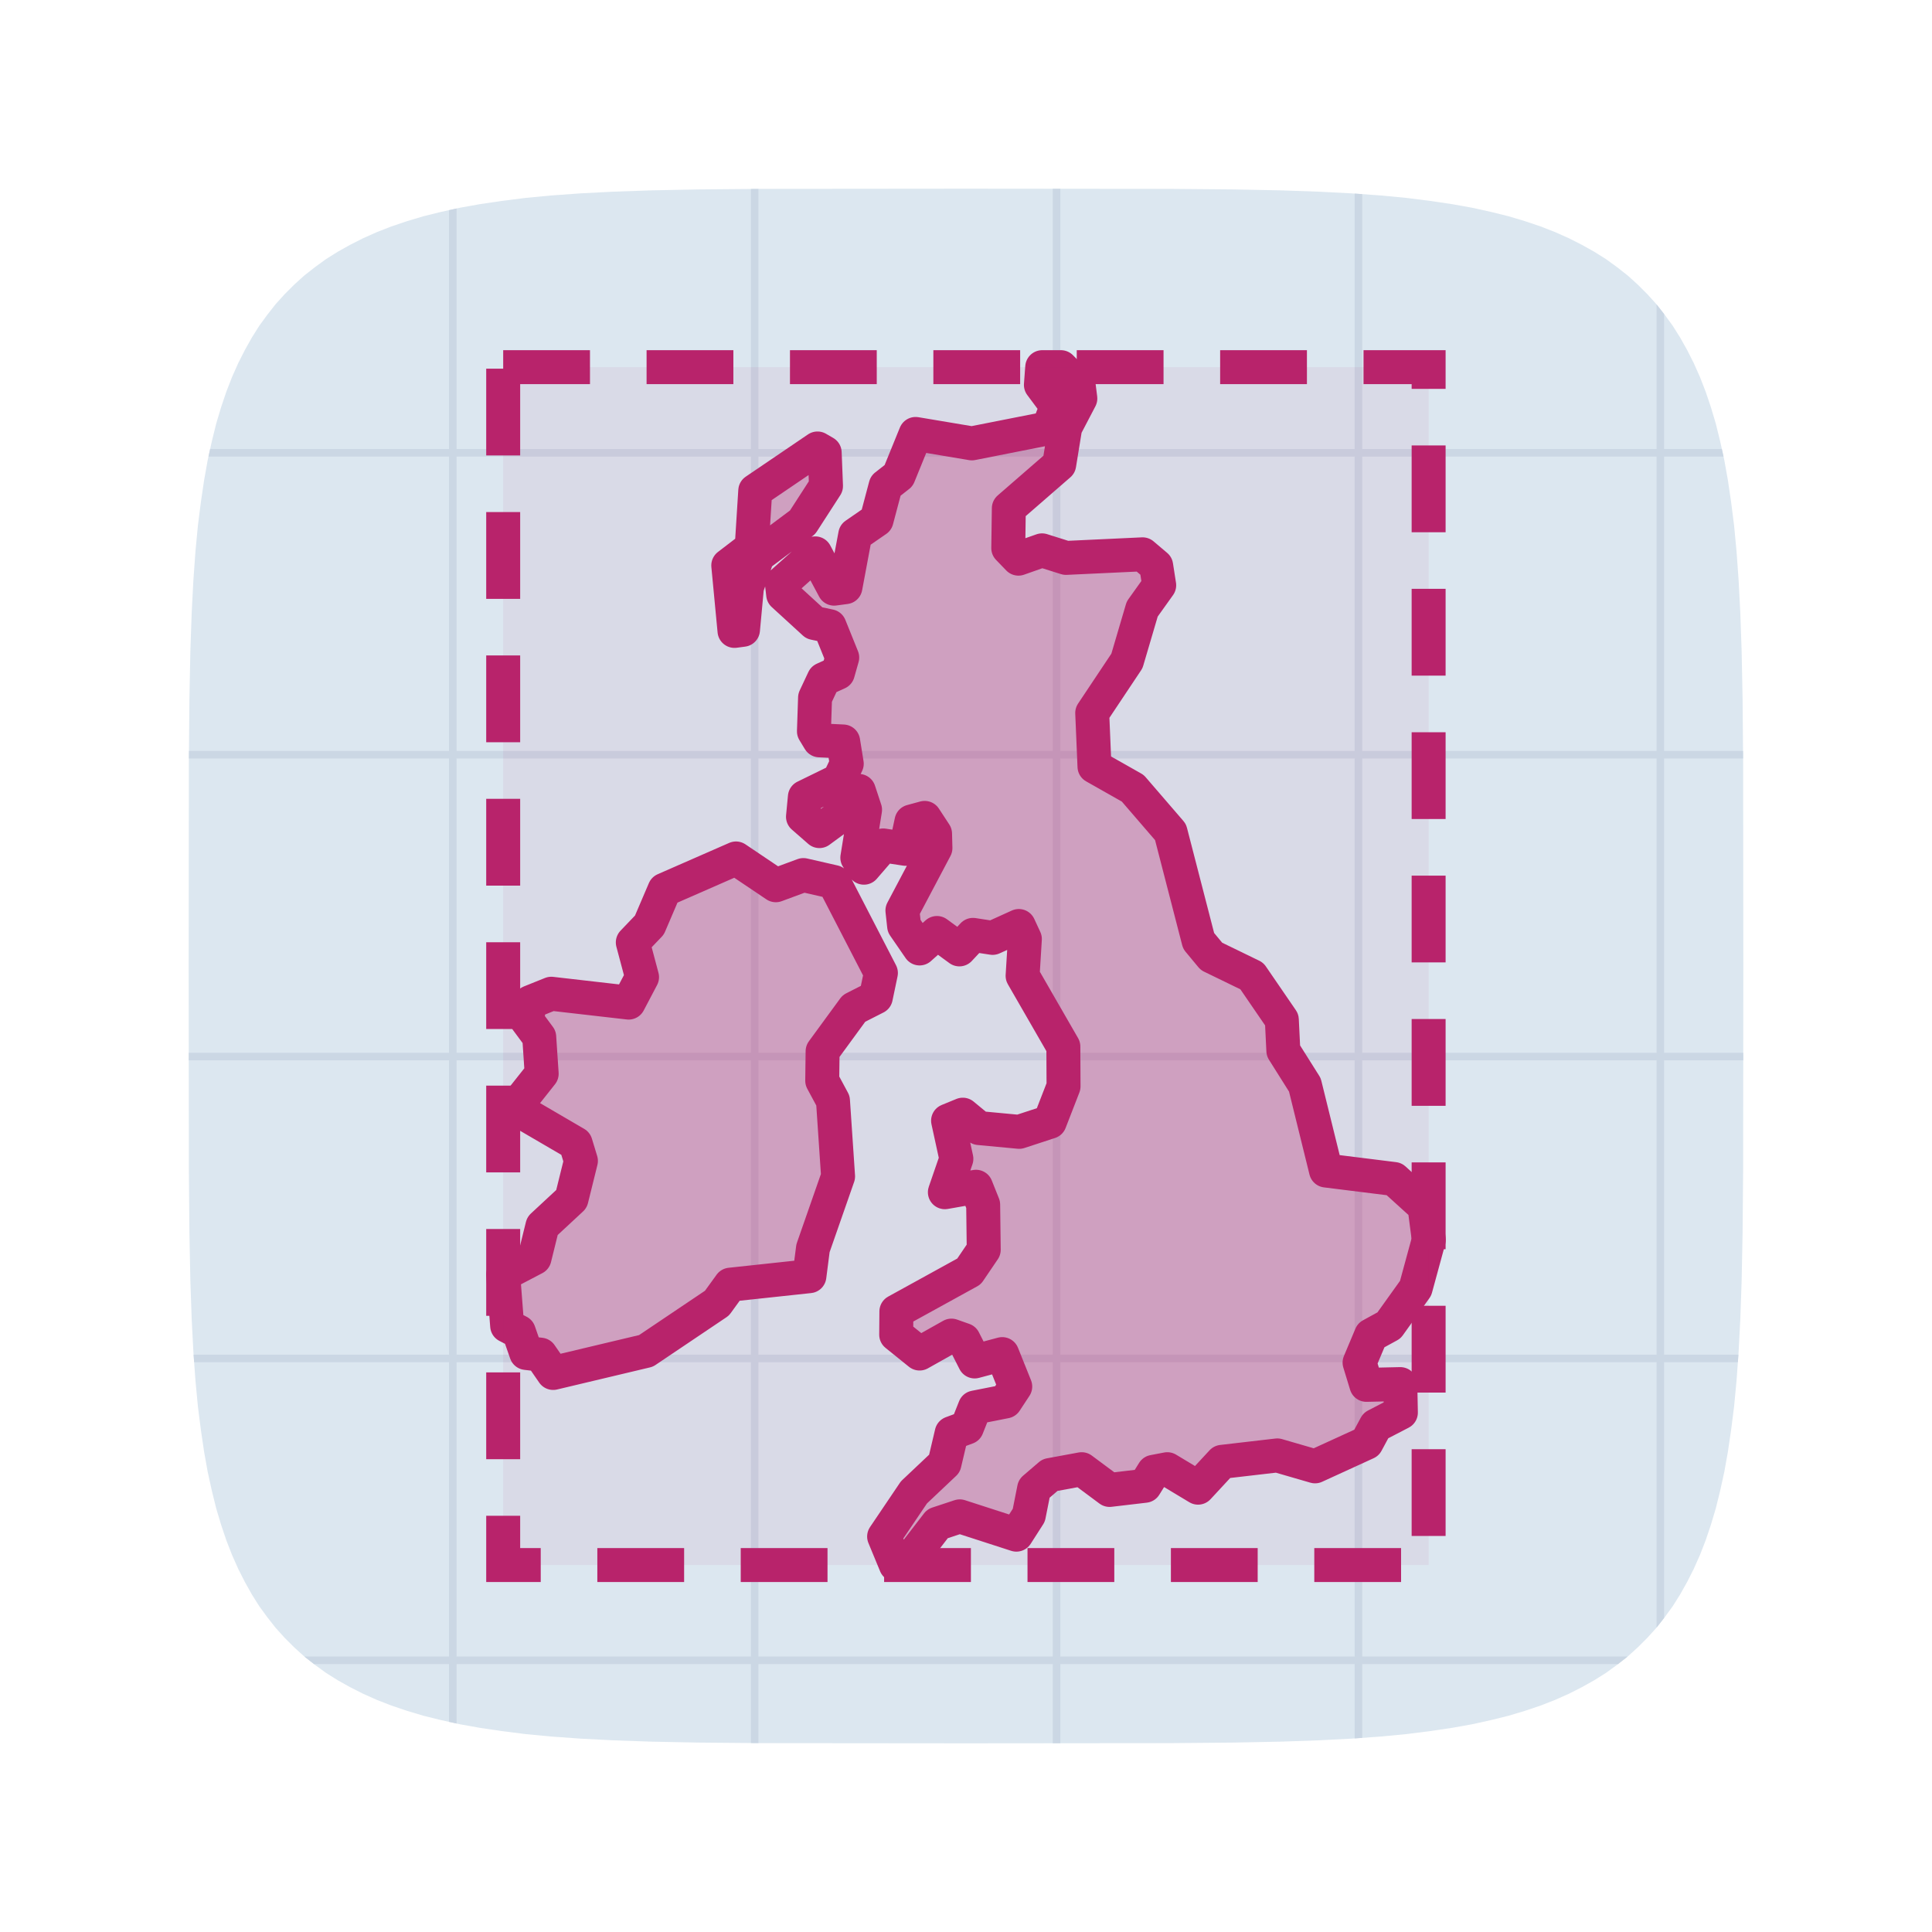
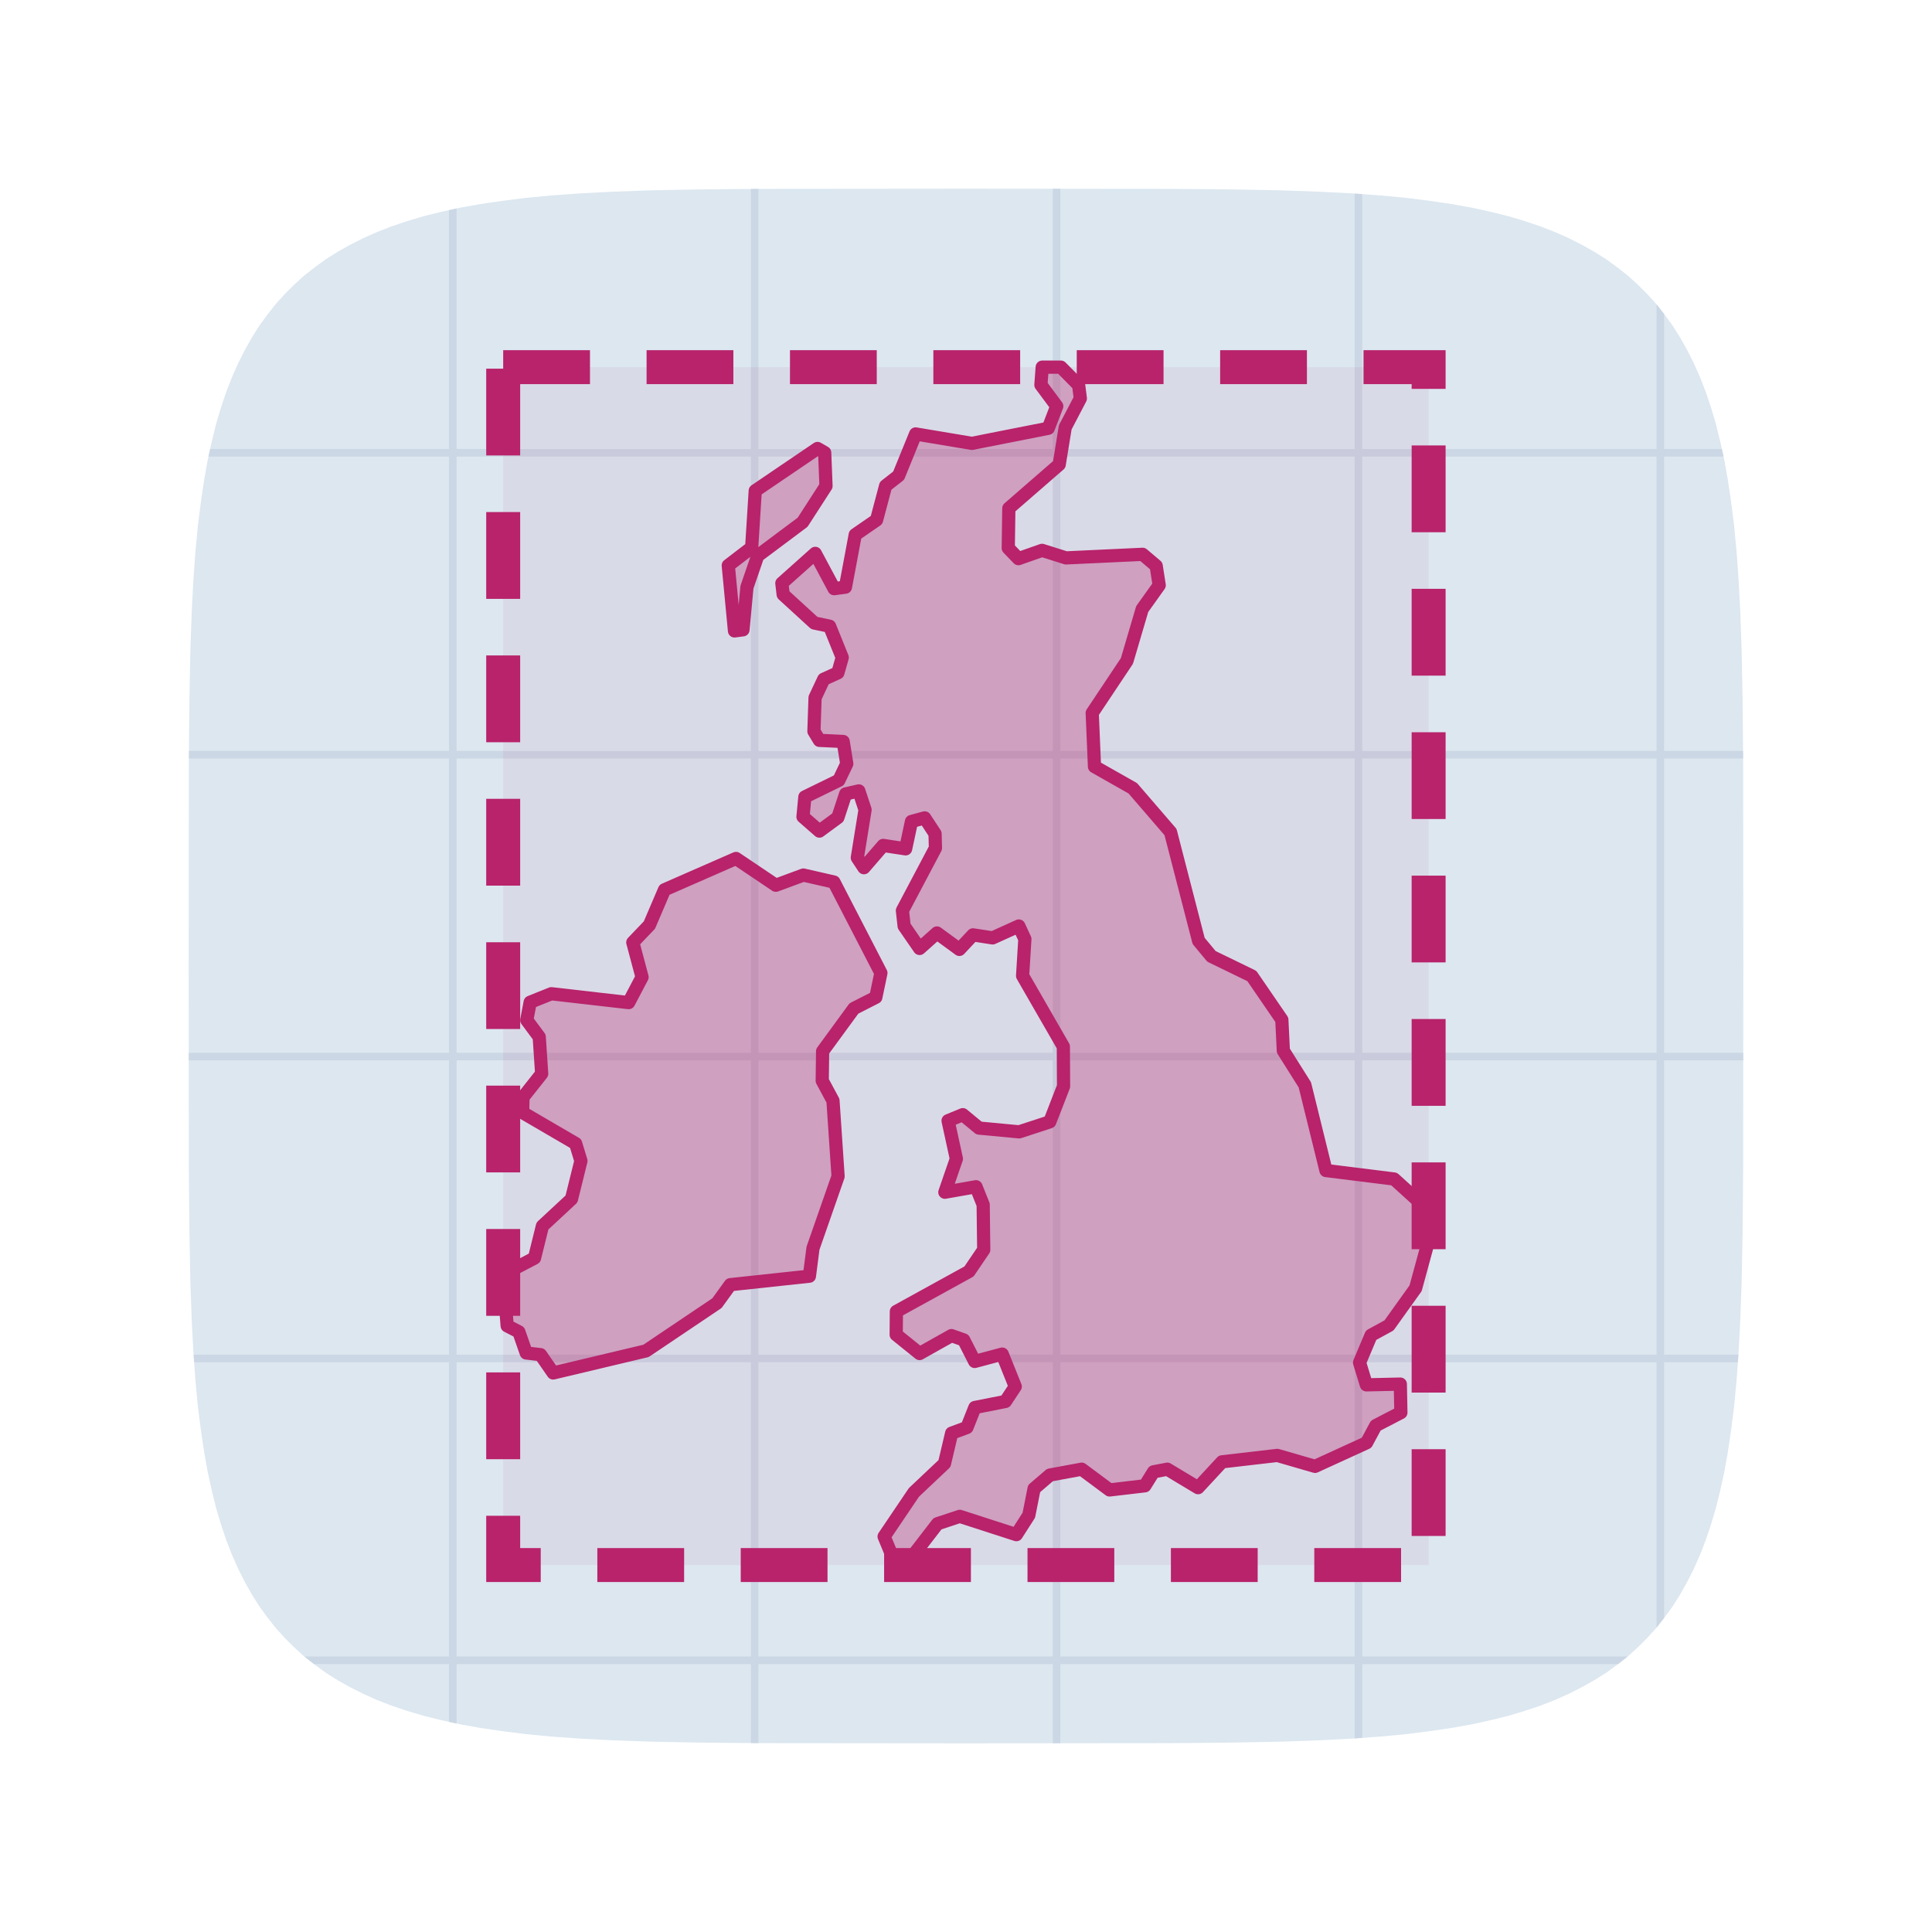
<svg xmlns="http://www.w3.org/2000/svg" xmlns:xlink="http://www.w3.org/1999/xlink" viewBox="0 0 1024 1024" width="1024" height="1024">
  <defs>
    <path id="squircle" d="M 924.0 512.0 L 923.9 619.7 L 923.6 654.0 L 923.1 679.0 L 922.4 699.2 L 921.5 716.5 L 920.4 731.8 L 919.1 745.5 L 917.5 758.1 L 915.8 769.6 L 913.9 780.2 L 911.7 790.2 L 909.4 799.5 L 906.8 808.2 L 904.0 816.5 L 901.0 824.2 L 897.7 831.6 L 894.2 838.5 L 890.5 845.1 L 886.6 851.3 L 882.3 857.2 L 877.9 862.8 L 873.1 868.1 L 868.1 873.1 L 862.8 877.9 L 857.2 882.3 L 851.3 886.6 L 845.1 890.5 L 838.5 894.2 L 831.6 897.7 L 824.2 901.0 L 816.5 904.0 L 808.2 906.8 L 799.5 909.4 L 790.2 911.7 L 780.2 913.9 L 769.6 915.8 L 758.1 917.5 L 745.5 919.1 L 731.8 920.4 L 716.5 921.5 L 699.2 922.4 L 679.0 923.1 L 654.0 923.6 L 619.7 923.9 L 512.0 924.0 L 404.3 923.9 L 370.0 923.6 L 345.0 923.1 L 324.8 922.4 L 307.5 921.5 L 292.2 920.4 L 278.5 919.1 L 265.9 917.5 L 254.4 915.8 L 243.8 913.9 L 233.8 911.7 L 224.5 909.4 L 215.8 906.8 L 207.5 904.0 L 199.8 901.0 L 192.4 897.7 L 185.5 894.2 L 178.9 890.5 L 172.7 886.6 L 166.8 882.3 L 161.2 877.9 L 155.9 873.1 L 150.9 868.1 L 146.1 862.8 L 141.7 857.2 L 137.4 851.3 L 133.5 845.1 L 129.8 838.5 L 126.3 831.6 L 123.0 824.2 L 120.0 816.5 L 117.2 808.2 L 114.6 799.5 L 112.3 790.2 L 110.1 780.2 L 108.2 769.6 L 106.5 758.1 L 104.9 745.5 L 103.6 731.8 L 102.5 716.5 L 101.6 699.2 L 100.9 679.0 L 100.4 654.0 L 100.1 619.7 L 100.0 512.0 L 100.1 404.3 L 100.4 370.0 L 100.9 345.0 L 101.6 324.8 L 102.5 307.5 L 103.6 292.2 L 104.9 278.5 L 106.5 265.9 L 108.2 254.4 L 110.1 243.8 L 112.3 233.8 L 114.6 224.5 L 117.2 215.8 L 120.0 207.5 L 123.0 199.8 L 126.3 192.4 L 129.8 185.5 L 133.5 178.9 L 137.4 172.7 L 141.7 166.8 L 146.1 161.2 L 150.9 155.9 L 155.9 150.9 L 161.2 146.1 L 166.8 141.7 L 172.7 137.4 L 178.9 133.5 L 185.5 129.8 L 192.4 126.3 L 199.8 123.0 L 207.5 120.0 L 215.8 117.2 L 224.5 114.6 L 233.8 112.3 L 243.8 110.1 L 254.4 108.2 L 265.9 106.5 L 278.5 104.9 L 292.2 103.6 L 307.5 102.5 L 324.8 101.6 L 345.0 100.9 L 370.0 100.4 L 404.3 100.1 L 512.0 100.0 L 619.7 100.1 L 654.0 100.4 L 679.0 100.9 L 699.2 101.6 L 716.5 102.5 L 731.8 103.6 L 745.5 104.9 L 758.1 106.5 L 769.6 108.2 L 780.2 110.1 L 790.2 112.3 L 799.5 114.6 L 808.2 117.2 L 816.5 120.0 L 824.2 123.0 L 831.6 126.3 L 838.5 129.8 L 845.1 133.5 L 851.3 137.4 L 857.2 141.7 L 862.8 146.1 L 868.1 150.9 L 873.1 155.9 L 877.9 161.2 L 882.3 166.8 L 886.6 172.7 L 890.5 178.9 L 894.2 185.5 L 897.7 192.4 L 901.0 199.8 L 904.0 207.5 L 906.8 215.8 L 909.4 224.5 L 911.7 233.8 L 913.9 243.8 L 915.8 254.4 L 917.5 265.9 L 919.1 278.5 L 920.4 292.2 L 921.5 307.5 L 922.4 324.8 L 923.1 345.0 L 923.6 370.0 L 923.9 404.3 Z" />
    <clipPath id="tile">
      <use xlink:href="#squircle" />
    </clipPath>
  </defs>
  <g clip-path="url(#tile)">
    <g>
      <rect x="0" y="0" width="1024" height="1024" fill="#DCE7F0" />
      <path d="M80 0V1024M240 0V1024M400 0V1024M560 0V1024M720 0V1024M880 0V1024M0 80H1024M0 240H1024M0 400H1024M0 560H1024M0 720H1024M0 880H1024" stroke="#CBD7E4" stroke-width="4" fill="none" />
-       <path d="M432.1 293.3L442.1 312.0L448.1 311.2L453.3 283.4L464.6 275.6L469.4 257.5L476.3 252.1L485.3 230.0L515.1 235.0L555.6 227.0L560.1 215.3L551.7 204.0L552.4 194.6L562.3 194.6L571.7 204.1L572.6 211.2L564.6 226.5L561.4 246.2L534.7 269.4L534.4 290.5L539.8 296.1L552.3 291.7L565.0 295.7L605.6 293.8L612.8 299.9L614.4 310.2L605.4 322.8L597.3 350.3L578.9 377.9L580.1 406.3L600.4 417.8L620.4 441.0L635.3 498.7L642.1 506.9L663.5 517.3L679.4 540.5L680.2 556.9L691.6 575.0L702.8 620.4L738.9 624.9L755.0 639.5L757.3 657.1L750.3 682.8L736.2 702.5L726.7 707.7L720.6 722.2L724.2 734.0L742.2 733.6L742.5 748.7L729.2 755.6L724.3 764.7L697.0 777.2L677.0 771.4L647.7 774.8L635.0 788.5L618.7 778.7L611.4 780.1L606.8 787.5L588.1 789.7L573.3 778.7L556.5 781.8L548.1 789.0L545.3 803.1L538.7 813.4L508.7 803.7L496.9 807.6L481.1 828.1L474.8 829.4L468.6 814.4L484.4 791.0L500.6 775.7L504.4 759.6L512.5 756.6L516.7 746.0L532.9 742.8L538.1 734.9L531.2 717.7L516.6 721.6L510.8 710.2L504.3 707.9L487.4 717.4L475.0 707.4L475.1 695.1L513.6 673.9L521.4 662.4L521.1 638.5L517.3 629.0L500.8 631.9L506.9 614.2L502.5 594.0L510.3 590.8L518.9 597.9L540.2 599.9L556.4 594.6L563.7 575.8L563.6 554.7L542.0 517.2L543.2 497.7L540.0 490.8L526.1 497.1L515.7 495.5L508.5 503.2L496.6 494.5L487.4 502.7L479.2 490.8L478.3 482.6L495.8 449.5L495.6 441.9L490.1 433.5L483.1 435.4L480.0 449.9L468.1 448.1L457.9 459.9L454.4 454.6L458.5 429.2L455.2 419.2L448.2 420.8L444.1 433.3L434.3 440.5L425.6 432.9L426.6 422.4L444.6 413.6L448.8 404.8L446.9 393.0L434.3 392.4L431.4 387.6L432.0 369.8L436.6 360.0L444.1 356.6L446.4 348.5L439.7 331.9L431.6 330.2L415.1 315.1L414.4 309.1L432.1 293.3ZM266.7 675.5L283.3 666.8L287.5 649.8L302.9 635.5L307.9 615.3L305.1 606.1L277.0 589.7L277.2 581.6L287.1 569.1L285.8 549.6L279.2 540.7L281.0 531.2L292.2 526.7L333.2 531.4L340.3 517.9L335.4 499.5L344.2 490.3L352.2 471.6L390.1 455.0L411.2 469.2L425.8 463.8L442.0 467.5L466.9 515.7L464.2 528.6L452.6 534.5L436.0 557.2L435.8 572.8L441.5 583.4L444.2 623.5L430.9 661.6L429.0 676.4L387.1 680.9L380.0 690.7L342.4 716.0L293.2 727.7L286.5 718.0L278.9 717.1L275.0 705.9L268.8 702.7L266.7 675.5ZM386.0 299.7L398.4 290.2L400.3 260.1L433.3 237.7L437.1 239.9L437.8 257.6L425.4 276.8L401.6 294.6L395.9 311.2L393.8 333.8L389.3 334.4L386.0 299.7Z" fill="#B8236B" fill-opacity="0.32" stroke="#B8236B" stroke-width="18" stroke-linejoin="round" fill-rule="evenodd" />
+       <path d="M432.1 293.3L442.1 312.0L448.1 311.2L453.3 283.4L464.6 275.6L469.4 257.5L476.3 252.1L485.3 230.0L515.1 235.0L555.6 227.0L560.1 215.3L551.7 204.0L552.4 194.6L562.3 194.6L571.7 204.1L572.6 211.2L564.6 226.5L561.4 246.2L534.7 269.4L534.4 290.5L539.8 296.1L552.3 291.7L565.0 295.7L605.6 293.8L612.8 299.9L614.4 310.2L605.4 322.8L597.3 350.3L578.9 377.9L580.1 406.3L600.4 417.8L620.4 441.0L635.3 498.7L642.1 506.9L663.5 517.3L679.4 540.5L680.2 556.9L691.6 575.0L702.8 620.4L738.9 624.9L755.0 639.5L757.3 657.1L750.3 682.8L736.2 702.5L726.7 707.7L720.6 722.2L724.2 734.0L742.2 733.6L742.5 748.7L729.2 755.6L724.3 764.7L697.0 777.2L677.0 771.4L647.7 774.8L635.0 788.5L618.7 778.7L611.4 780.1L606.8 787.5L588.1 789.7L573.3 778.7L556.5 781.8L548.1 789.0L545.3 803.1L538.7 813.4L508.7 803.7L496.9 807.6L481.1 828.1L474.8 829.4L468.6 814.4L484.4 791.0L500.6 775.7L504.4 759.6L512.5 756.6L516.7 746.0L532.9 742.8L538.1 734.9L531.2 717.7L516.6 721.6L510.8 710.2L504.3 707.9L487.4 717.4L475.0 707.4L475.1 695.1L513.6 673.9L521.4 662.4L521.1 638.5L517.3 629.0L500.8 631.9L506.9 614.2L502.5 594.0L510.3 590.8L518.9 597.9L540.2 599.9L556.4 594.6L563.7 575.8L563.6 554.7L542.0 517.2L543.2 497.7L540.0 490.8L526.1 497.1L515.7 495.5L508.5 503.2L496.6 494.5L487.4 502.7L479.2 490.8L478.3 482.6L495.8 449.5L495.6 441.9L490.1 433.5L483.1 435.4L480.0 449.9L468.1 448.1L457.9 459.9L454.4 454.6L458.5 429.2L455.2 419.2L448.2 420.8L444.1 433.3L434.3 440.5L425.6 432.9L426.6 422.4L444.6 413.6L448.8 404.8L446.9 393.0L434.3 392.4L431.4 387.6L432.0 369.8L436.6 360.0L444.1 356.6L446.4 348.5L439.7 331.9L431.6 330.2L415.1 315.1L414.4 309.1L432.1 293.3ZM266.7 675.5L283.3 666.8L287.5 649.8L302.9 635.5L307.9 615.3L305.1 606.1L277.0 589.7L277.2 581.6L287.1 569.1L285.8 549.6L279.2 540.7L281.0 531.2L292.2 526.7L333.2 531.4L340.3 517.9L335.4 499.5L344.2 490.3L352.2 471.6L390.1 455.0L411.2 469.2L425.8 463.8L442.0 467.5L466.9 515.7L464.2 528.6L452.6 534.5L436.0 557.2L435.8 572.8L441.5 583.4L444.2 623.5L430.9 661.6L429.0 676.4L387.1 680.9L380.0 690.7L342.4 716.0L293.2 727.7L286.5 718.0L278.9 717.1L275.0 705.9L268.8 702.7L266.7 675.5ZM386.0 299.7L398.4 290.2L400.3 260.1L433.3 237.7L437.1 239.9L437.8 257.6L425.4 276.8L401.6 294.6L395.9 311.2L393.8 333.8L389.3 334.4L386.0 299.7Z" fill="#B8236B" fill-opacity="0.32" stroke="#B8236B" stroke-width="7" stroke-linejoin="round" fill-rule="evenodd" />
      <rect x="266.7" y="194.6" width="490.5" height="634.9" fill="rgba(184,35,107,0.07)" stroke="#B8236B" stroke-width="18" stroke-dasharray="46 30" />
    </g>
  </g>
</svg>
